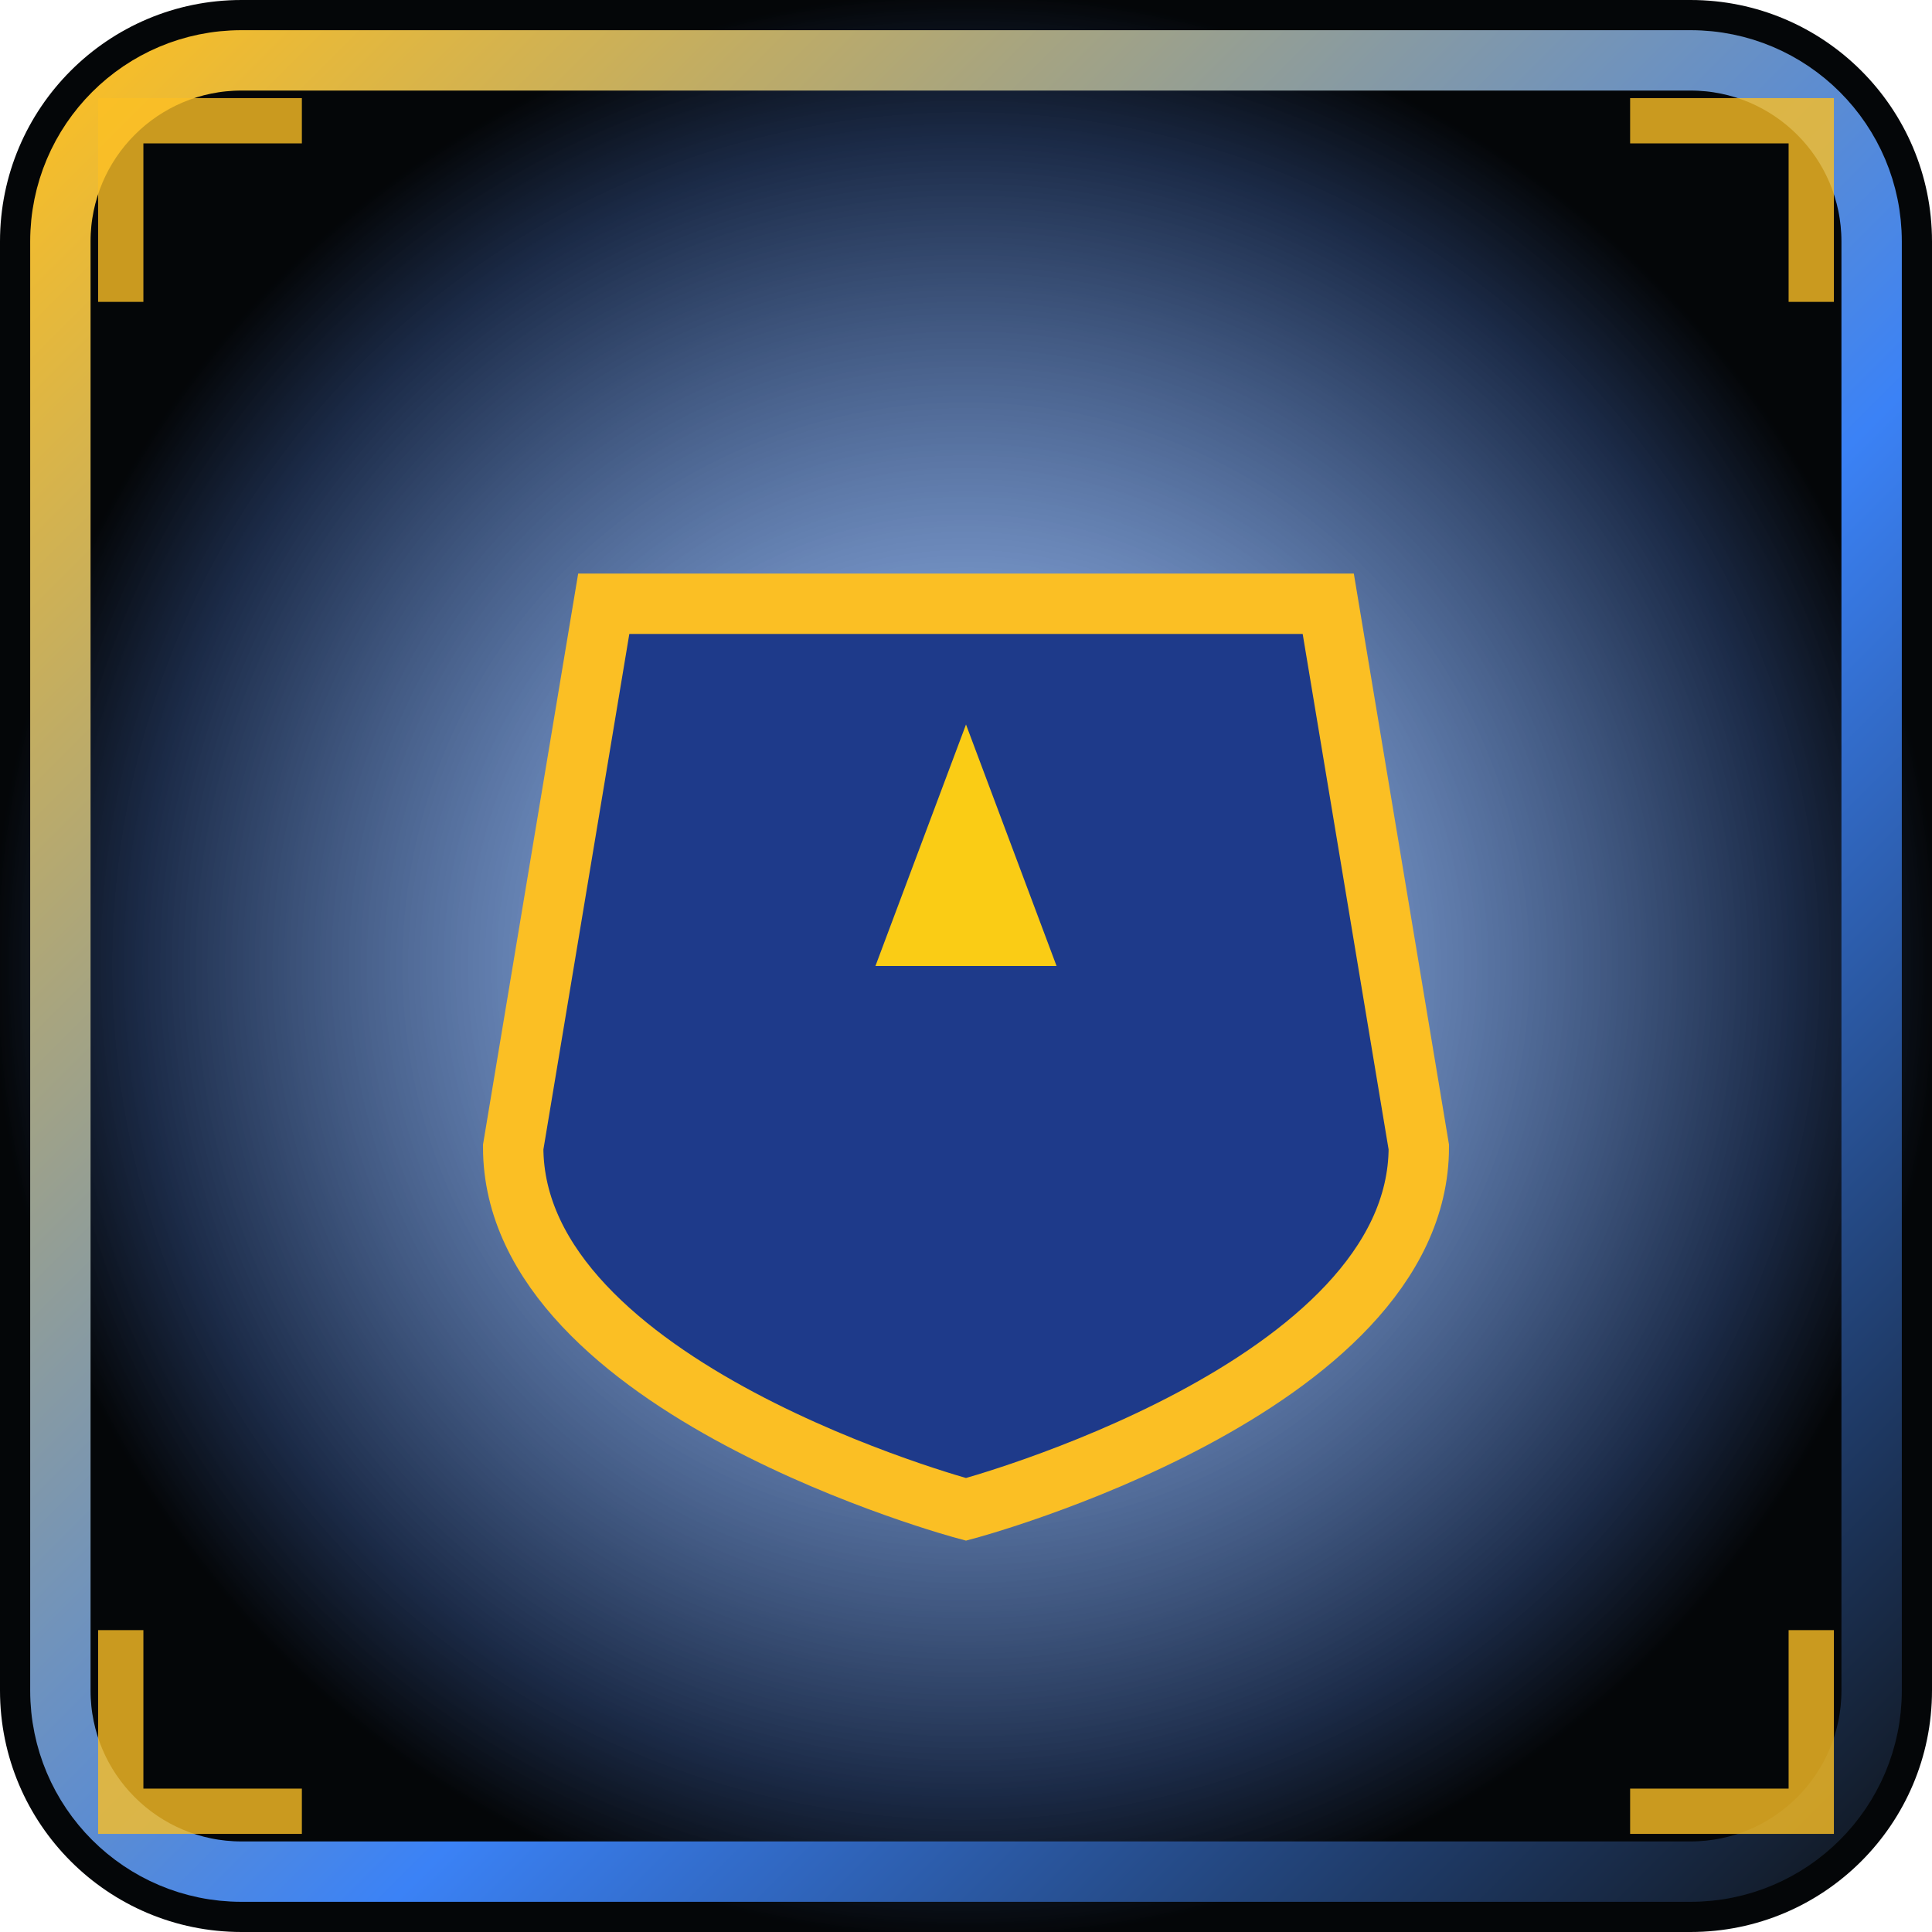
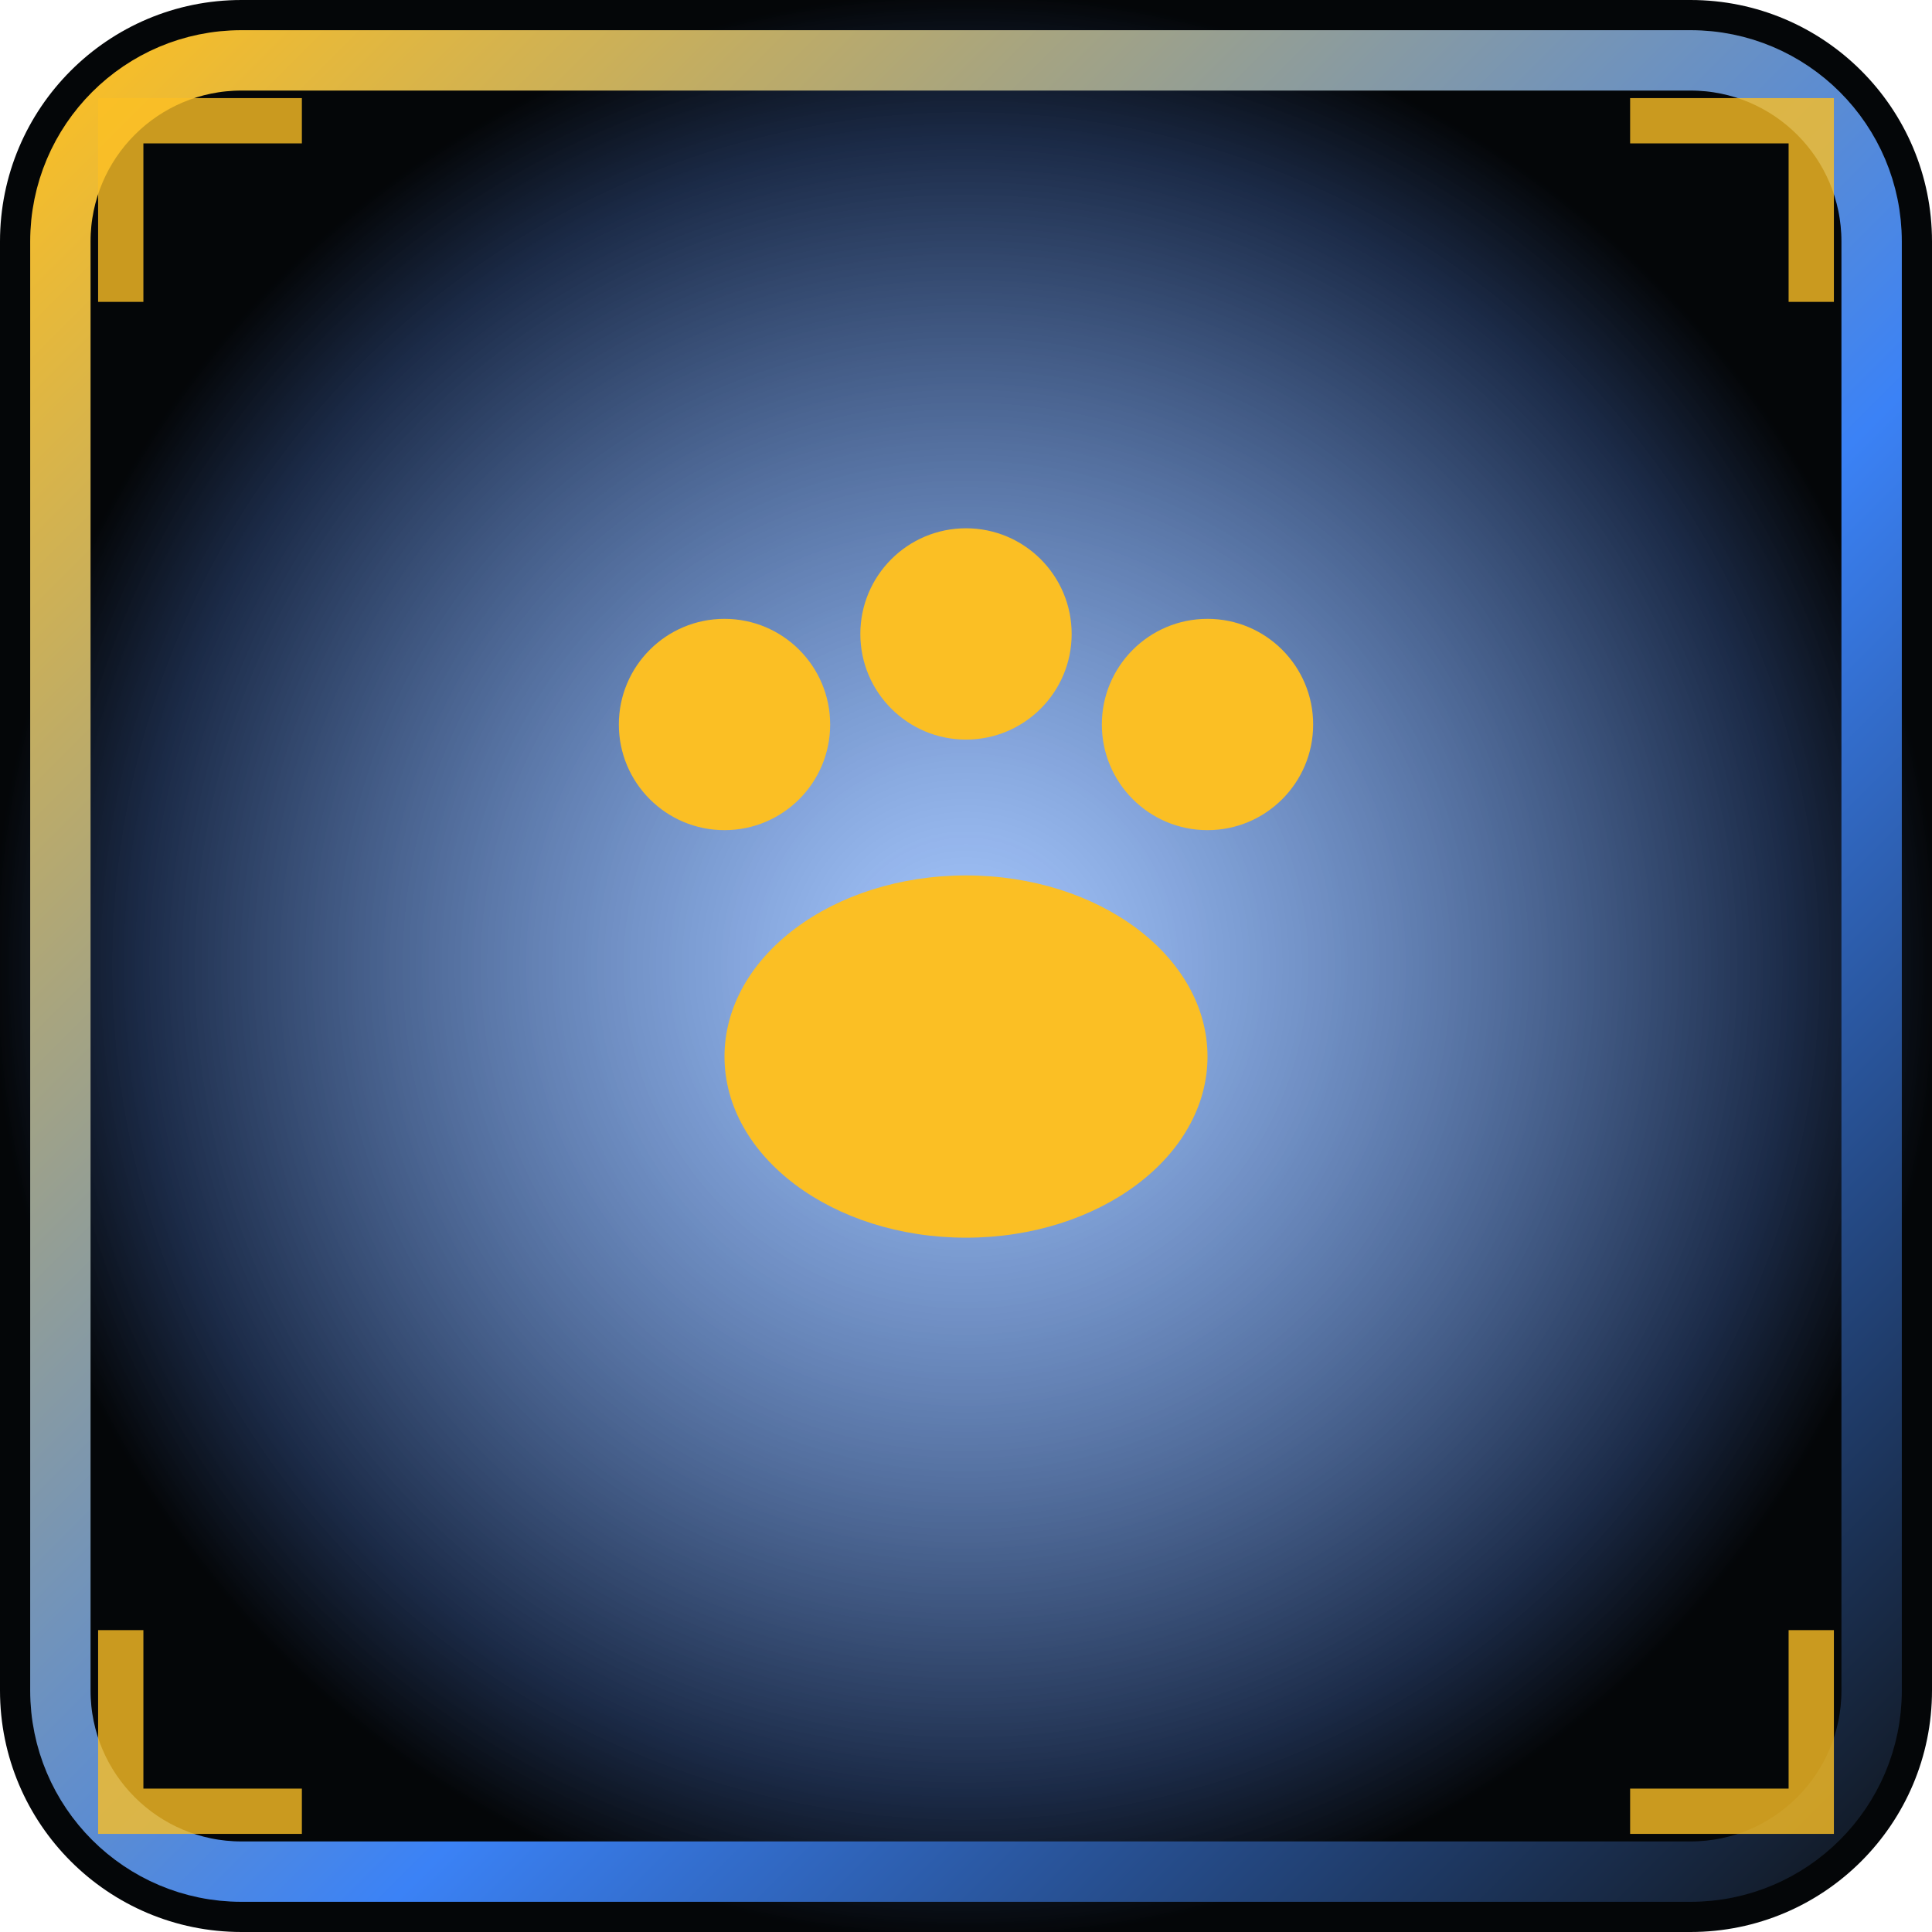
<svg xmlns="http://www.w3.org/2000/svg" viewBox="0 0 64 64" width="64" height="64">
  <defs>
    <radialGradient id="bg_glow_3b82f6" cx="50%" cy="50%" r="50%">
-       <stop offset="0%" stop-color="#3b82f6" stop-opacity="0.4" />
+       <stop offset="0%" stop-color="#3b82f6" stop-opacity="0.45" />
      <stop offset="85%" stop-color="#0f1f3d" stop-opacity="0.95" />
      <stop offset="100%" stop-color="#040608" stop-opacity="1.0" />
    </radialGradient>
    <linearGradient id="border_grad_3b82f6" x1="0%" y1="0%" x2="100%" y2="100%">
      <stop offset="0%" stop-color="#fbbf24" />
      <stop offset="60%" stop-color="#3b82f6" />
      <stop offset="100%" stop-color="#111822" />
    </linearGradient>
  </defs>
  <rect width="64" height="64" rx="8" fill="url(#bg_glow_3b82f6)" />
  <rect x="2" y="2" width="60" height="60" rx="6" fill="none" stroke="url(#border_grad_3b82f6)" stroke-width="2" />
  <path d="M 4,10 L 4,4 L 10,4" stroke="#fbbf24" stroke-width="1.5" fill="none" opacity="0.8" />
  <path d="M 60,10 L 60,4 L 54,4" stroke="#fbbf24" stroke-width="1.5" fill="none" opacity="0.8" />
  <path d="M 4,54 L 4,60 L 10,60" stroke="#fbbf24" stroke-width="1.5" fill="none" opacity="0.8" />
  <path d="M 60,54 L 60,60 L 54,60" stroke="#fbbf24" stroke-width="1.5" fill="none" opacity="0.8" />
  <g transform="translate(32,32)">
-     <path d="M-12,-12 L12,-12 L15,6 C15,14 0,18 0,18 C0,18 -15,14 -15,6 Z" fill="#1e3a8a" stroke="#fbbf24" stroke-width="2" />
-     <polygon points="0,-8 3,0 -3,0" fill="#facc15" />
+     <ellipse cx="0" cy="3" rx="8" ry="6" fill="#fbbf24" />
+     <circle cx="-8" cy="-8" r="3.5" fill="#fbbf24" />
+     <circle cx="0" cy="-11" r="3.5" fill="#fbbf24" />
+     <circle cx="8" cy="-8" r="3.5" fill="#fbbf24" />
  </g>
</svg>
